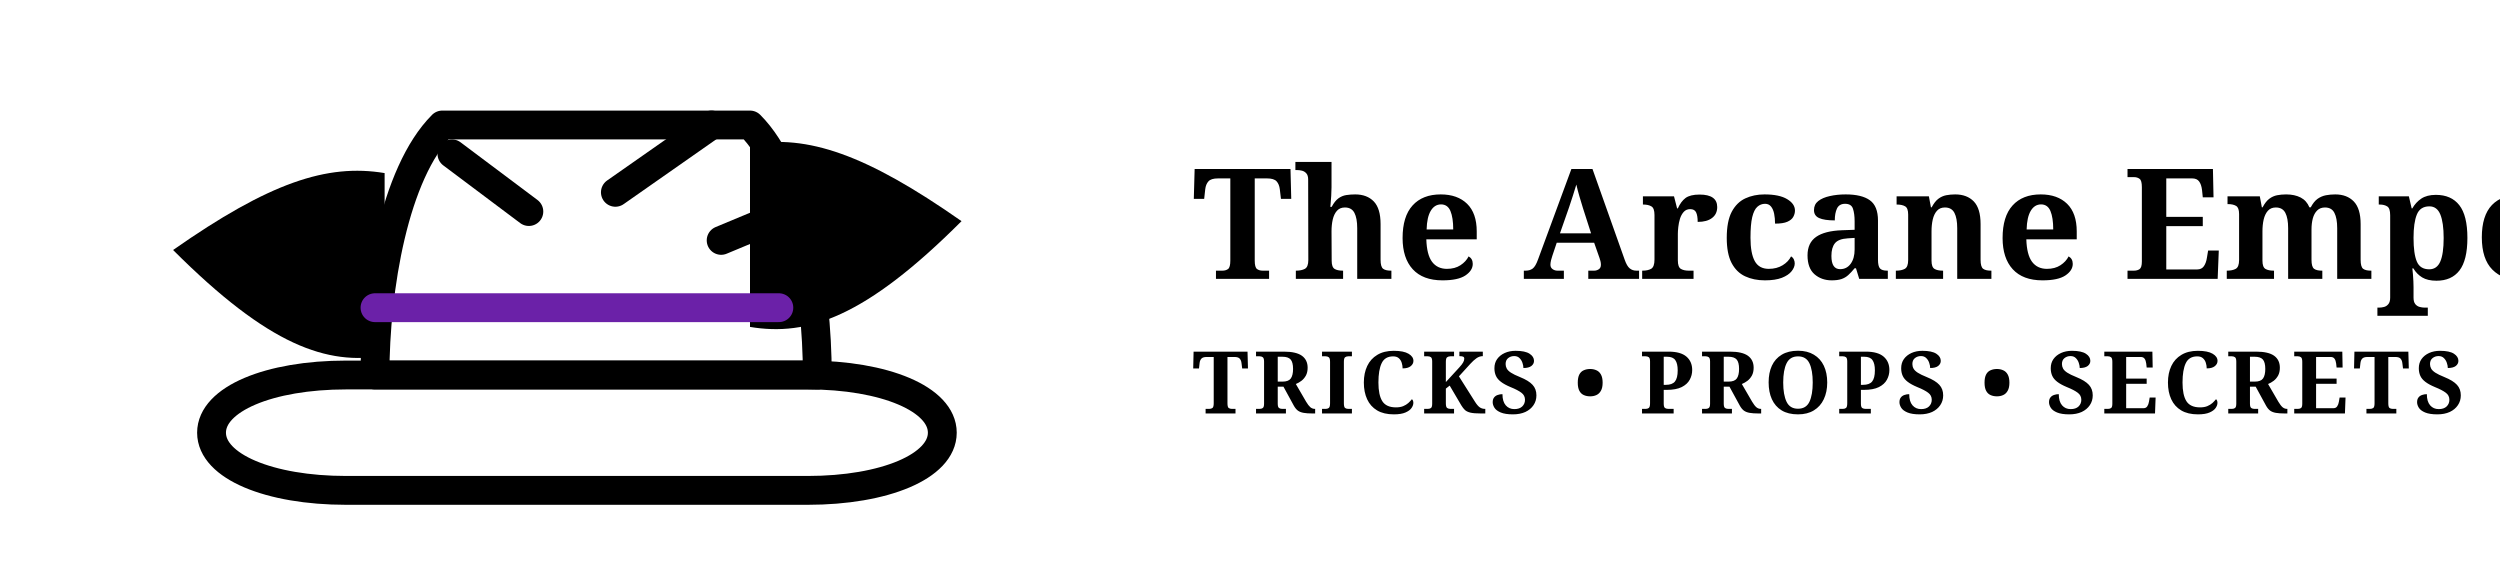
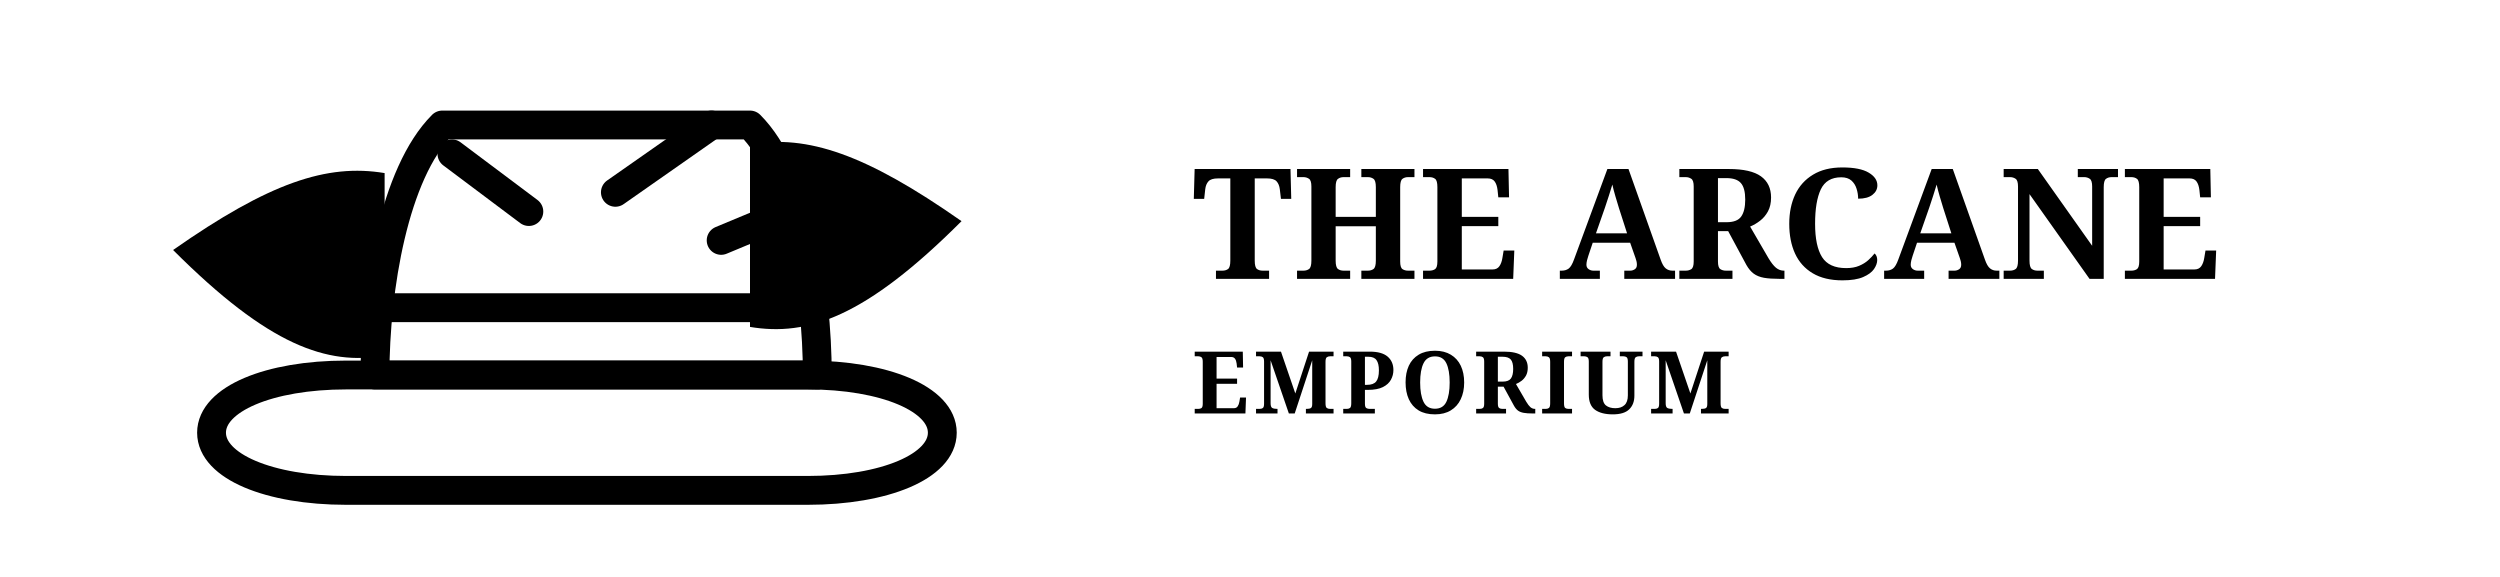
<svg xmlns="http://www.w3.org/2000/svg" viewBox="0 0 520 120" role="img" aria-label="The Arcane Emporium">
  <defs>
    <symbol id="ae-logo" viewBox="0 0 520 120">
      <g fill="none" stroke="currentColor" stroke-width="6" stroke-linecap="round" stroke-linejoin="round">
        <path d="M72 78c-16 0-28 5-28 12s12 12 28 12h96c16 0 28-5 28-12s-12-12-28-12H72z" />
        <path d="M92 26c-10 10-14 34-14 52h92c0-18-4-42-14-52H92z" />
        <path d="M128 40l20-14" />
        <path d="M150 50l24-10" />
        <path d="M110 44l-16-12" />
      </g>
      <g fill="currentColor">
        <path d="M36 52c20-14 32-18 44-16v38c-12 2-24-2-44-22z" />
        <path d="M200 46c-20-14-32-18-44-16v38c12 2 24-2 44-22z" />
      </g>
-       <g fill="none" stroke="#6B21A8" stroke-width="6" stroke-linecap="round" stroke-linejoin="round">
+       <g fill="none" stroke="currentColor" stroke-width="6" stroke-linecap="round" stroke-linejoin="round">
        <path d="M78 64h84" />
      </g>
      <g fill="currentColor" font-family="Cinzel, serif">
-         <text x="248" y="58" font-size="32" font-weight="700">The Arcane Emporium</text>
-         <text x="248" y="86" font-size="18" font-weight="700" letter-spacing="1">TRICKS • PROPS • SECRETS</text>
+         <text x="248" y="58" font-size="32" font-weight="700">THE ARCANE</text>
+         <text x="248" y="86" font-size="18" font-weight="700" letter-spacing="1">EMPORIUM</text>
      </g>
    </symbol>
  </defs>
  <use href="#ae-logo" />
</svg>
